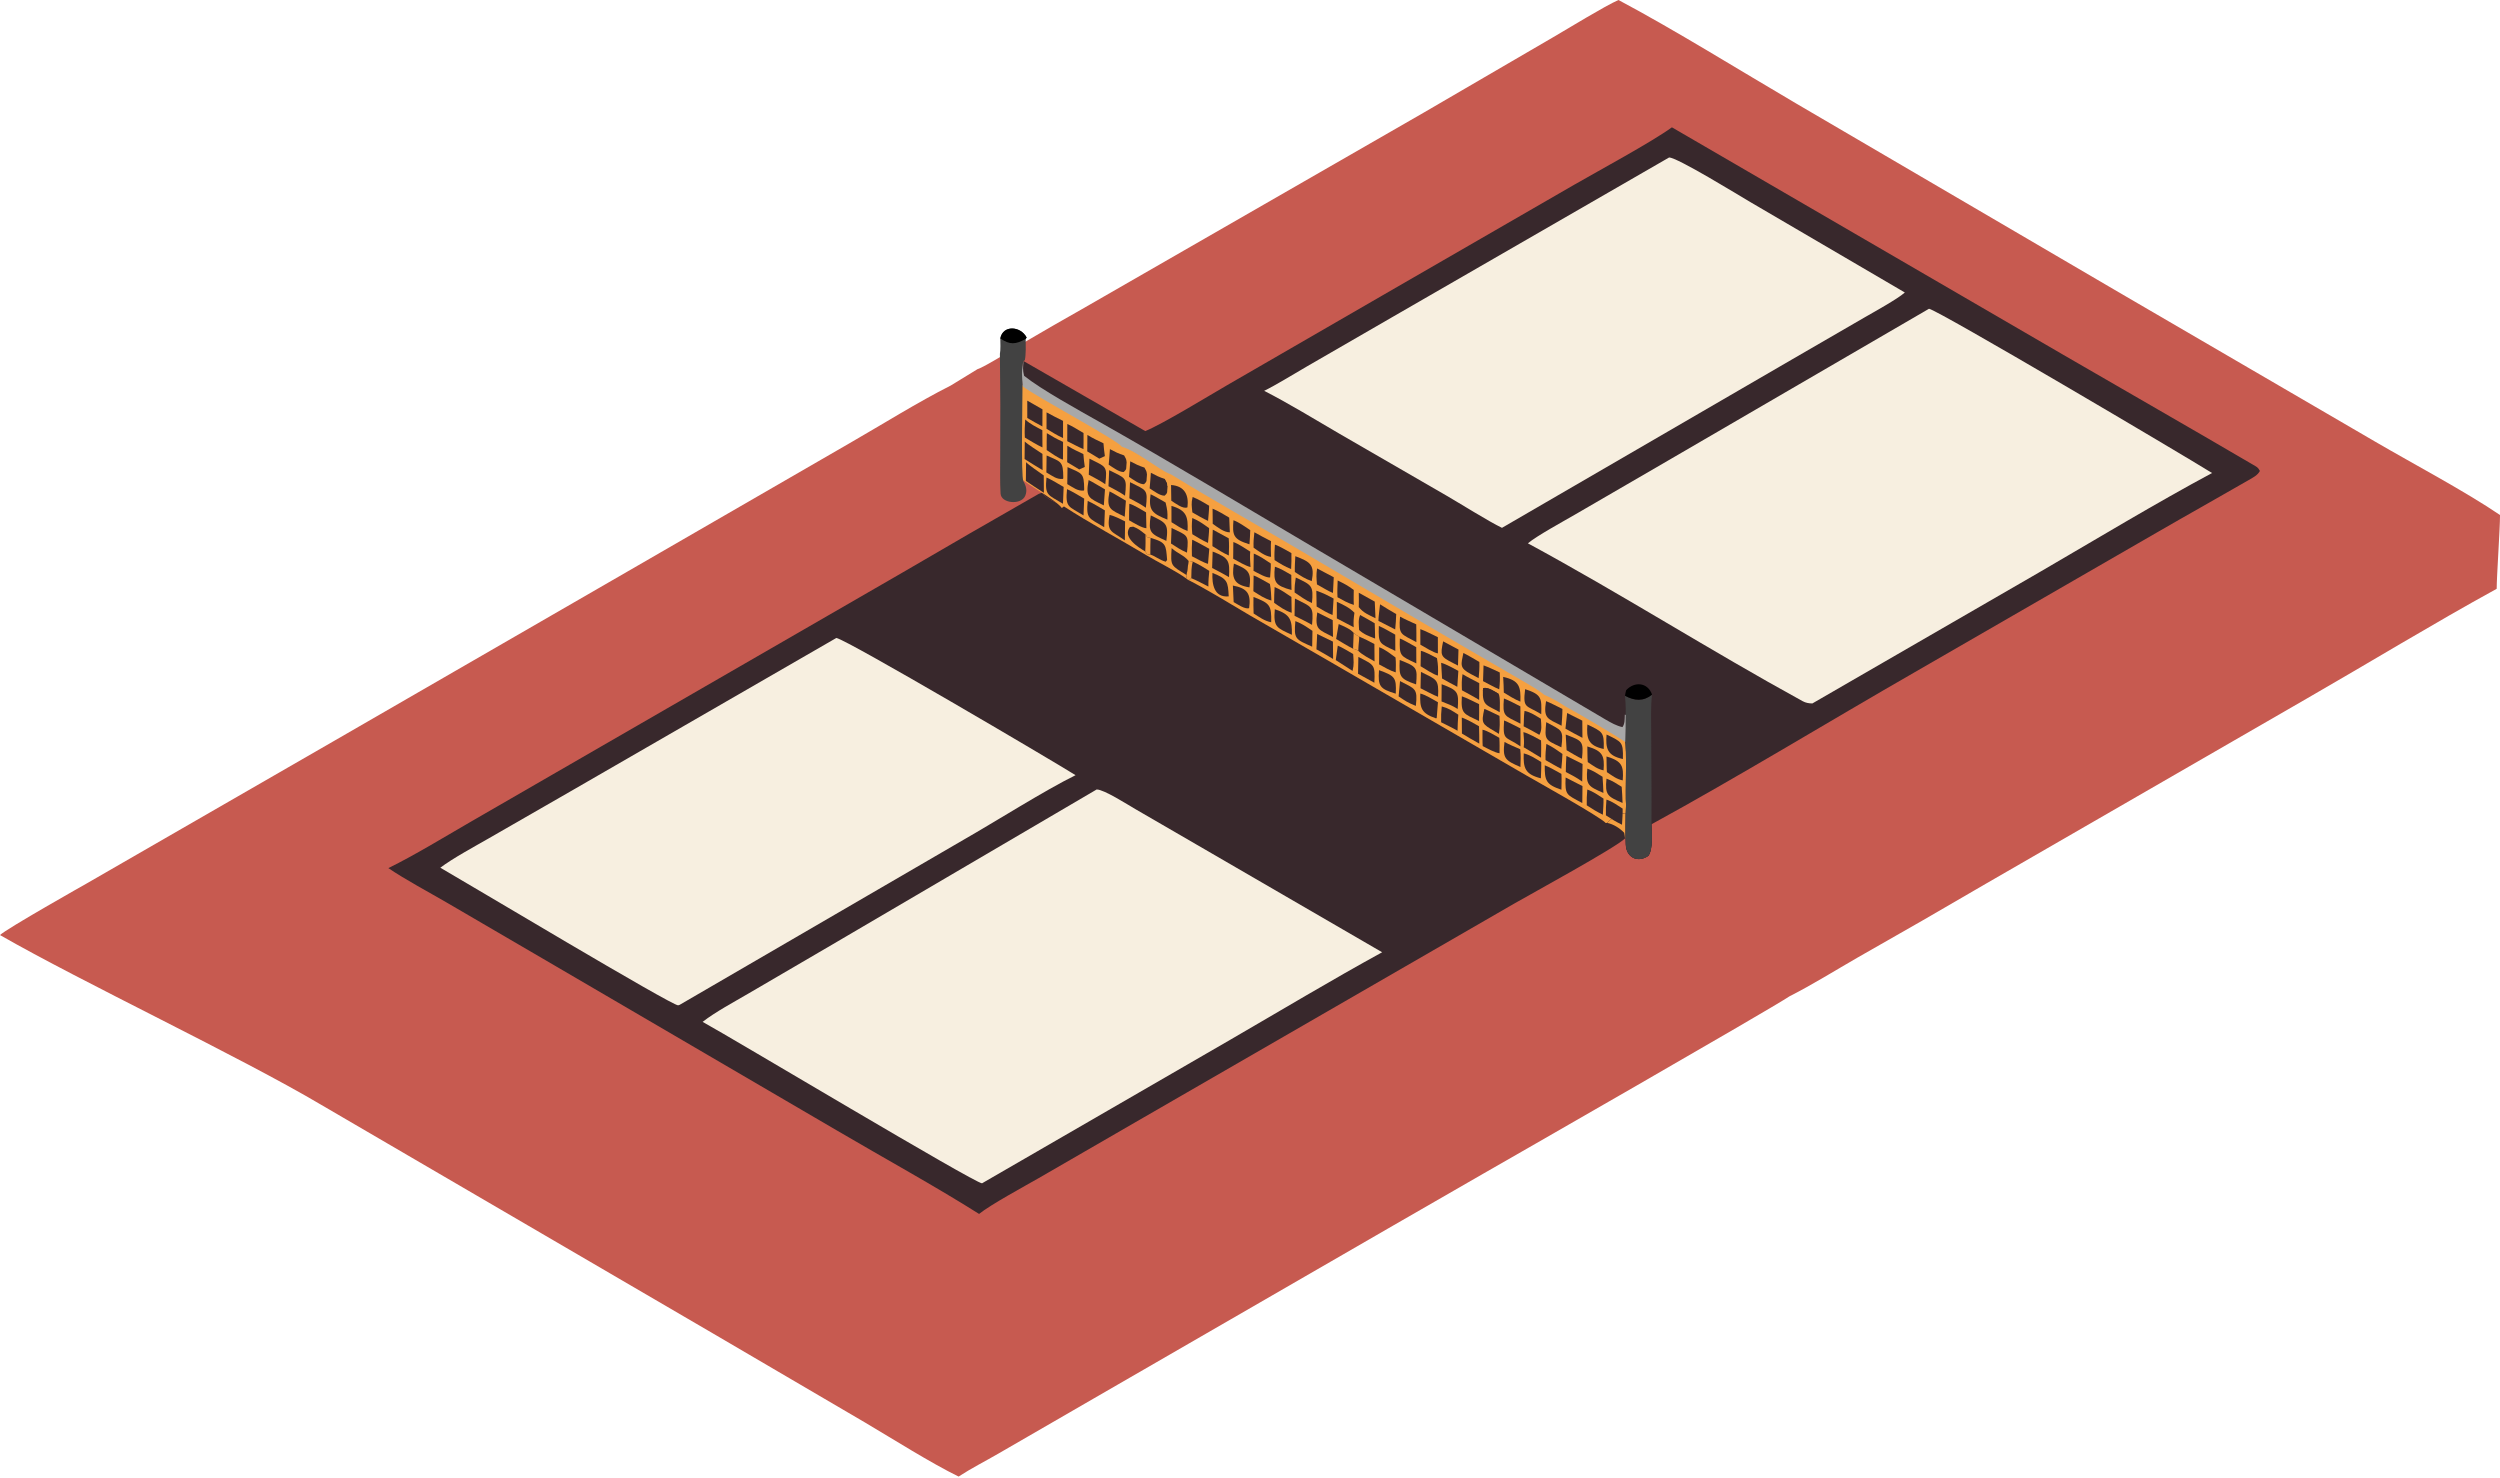
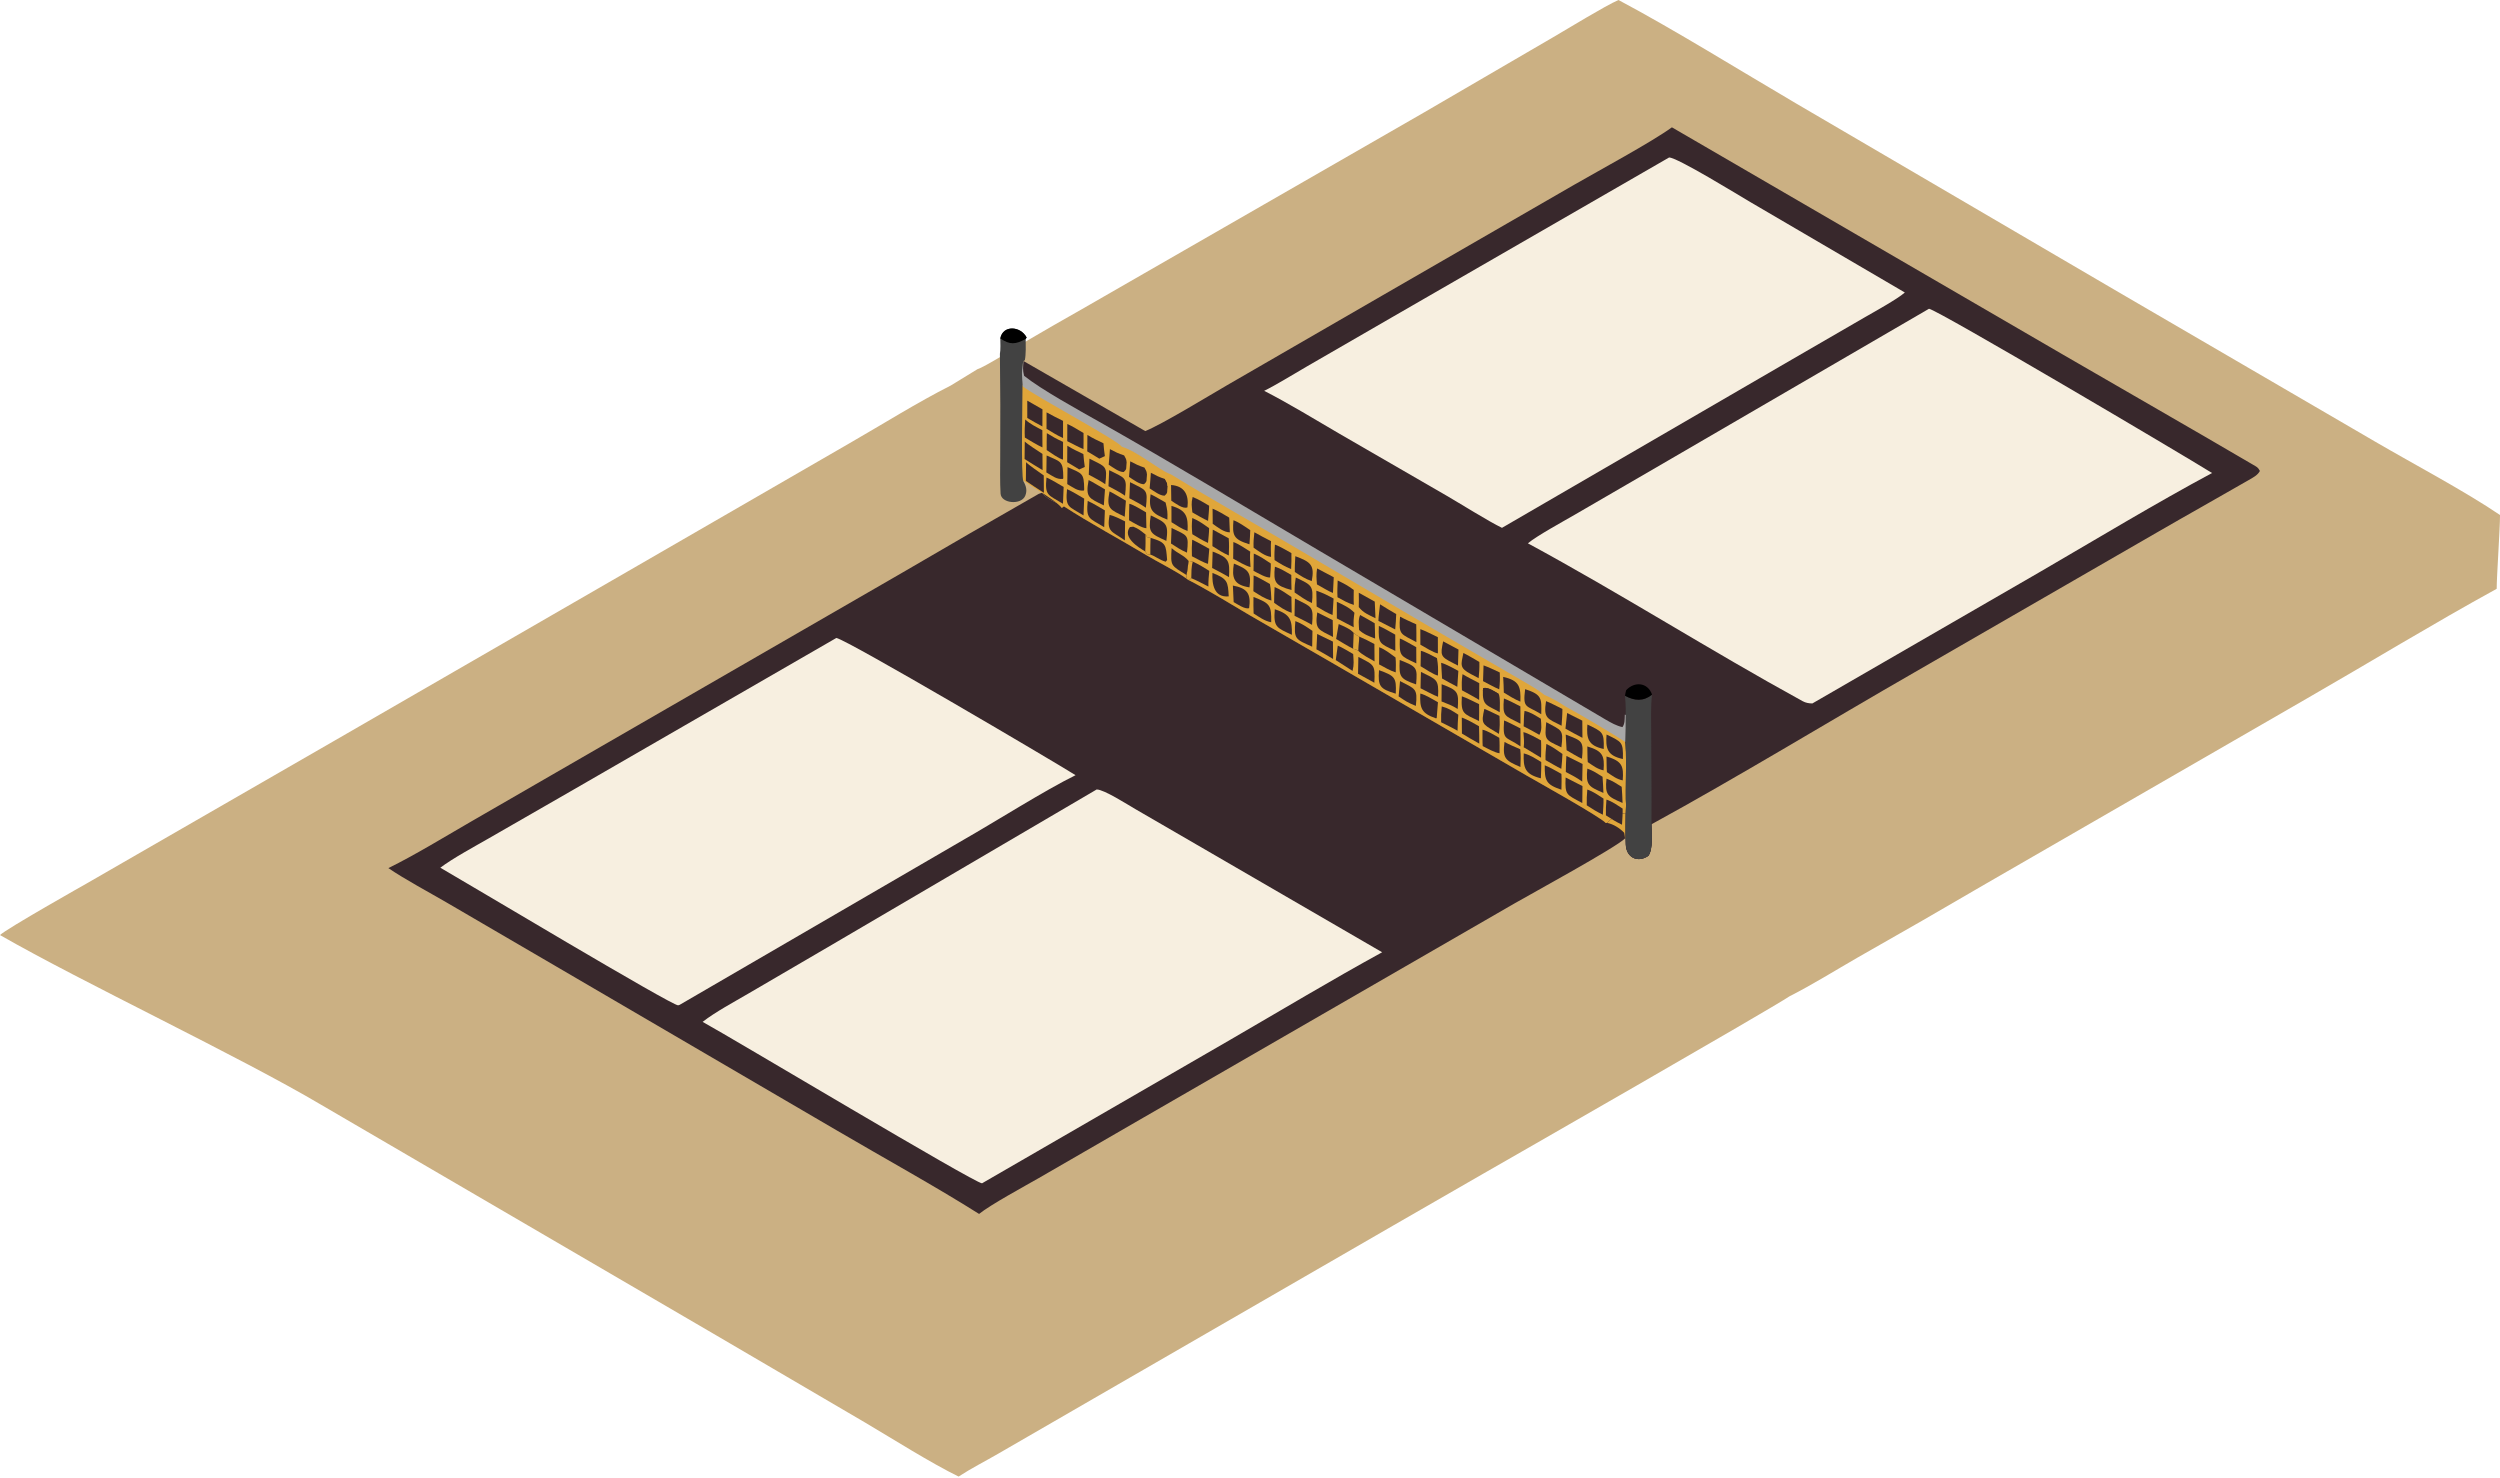
<svg xmlns="http://www.w3.org/2000/svg" width="973" height="575" viewBox="0 0 973 575" fill="none">
-   <path d="M825.123 114.044L698.923 40.191C677.218 27.456 651.738 11.608 629.913 0C624.698 2.268 610.193 11.175 604.503 14.48L553.963 43.922L420.568 120.62C413.685 124.494 406.839 128.434 400.031 132.439C396.74 134.395 382.95 143.011 380.446 143.672L370.045 150.04C357.093 156.589 343.431 165.154 330.679 172.486L244.202 222.448L130.566 288.049L67.144 324.59C55.945 331.035 33.528 343.965 33.528 343.965C33.528 343.965 2.53 361.439 0 363.924C32.155 382.379 93.132 411.115 125.029 430.004L277.484 518.974L336.826 553.734C347.396 559.99 362.363 569.444 373.095 574.679C377.888 571.524 383.597 568.634 388.629 565.709L425.98 544.115L542.258 476.96L577.258 456.809C584.753 452.534 689.318 392.609 696.463 387.77C705.243 383.329 714.498 377.555 723.048 372.639C739.778 363.169 756.438 353.579 773.033 343.869L897.628 271.98C922.218 257.845 946.903 242.783 971.708 229.163C971.708 224.395 973.008 205.775 973.008 200.448C959.438 191.222 939.163 180.502 924.523 171.953L825.123 114.044Z" fill="#C75A50" />
+   <path d="M825.123 114.044L698.923 40.191C677.218 27.456 651.738 11.608 629.913 0C624.698 2.268 610.193 11.175 604.503 14.48L553.963 43.922L420.568 120.62C413.685 124.494 406.839 128.434 400.031 132.439C396.74 134.395 382.95 143.011 380.446 143.672L370.045 150.04C357.093 156.589 343.431 165.154 330.679 172.486L244.202 222.448L130.566 288.049L67.144 324.59C55.945 331.035 33.528 343.965 33.528 343.965C33.528 343.965 2.53 361.439 0 363.924C32.155 382.379 93.132 411.115 125.029 430.004L277.484 518.974L336.826 553.734C347.396 559.99 362.363 569.444 373.095 574.679C377.888 571.524 383.597 568.634 388.629 565.709L425.98 544.115L542.258 476.96L577.258 456.809C584.753 452.534 689.318 392.609 696.463 387.77C705.243 383.329 714.498 377.555 723.048 372.639C739.778 363.169 756.438 353.579 773.033 343.869L897.628 271.98C922.218 257.845 946.903 242.783 971.708 229.163C971.708 224.395 973.008 205.775 973.008 200.448C959.438 191.222 939.163 180.502 924.523 171.953L825.123 114.044Z" fill="#CBB083" />
  <path d="M404.306 192.197L405.621 191.772C408.858 195.818 410.967 194.361 413.265 197.694L414.086 197.093C424.318 203.729 435.717 209.797 446.194 216.095C450.569 218.724 457.967 222.36 461.798 225.217L462.772 225.853C470.37 229.763 479.078 235.155 486.552 239.555L515.865 256.49L594.095 301.81C597.6 303.855 623.015 318.01 624.95 320.305L625.49 320.26L626.81 319.02L627.835 318.4C629.47 317 630.085 317.015 632.255 316.46L632.75 316.67L632.71 321.265L632.695 326.27L632.465 326.305C629.285 329.67 595.51 348.115 589.3 351.695L445.072 434.94L404.118 458.605C398.821 461.645 385.358 468.95 381.061 472.465C363.93 461.66 343.8 450.585 326.068 440.185L216.42 376.11L173.736 351.205C167.071 347.32 157.317 342.105 151.156 337.865C161.617 332.725 173.203 325.61 183.454 319.69L234.111 290.44L350.454 223.301C368.345 212.83 386.296 202.462 404.306 192.197Z" fill="#38282C" />
  <path d="M414.086 197.093C424.318 203.729 435.717 209.797 446.194 216.095C450.569 218.724 457.967 222.36 461.799 225.217L462.772 225.853C470.37 229.763 479.079 235.155 486.553 239.555L515.865 256.49L594.095 301.81C597.6 303.855 623.015 318.01 624.95 320.305C599.68 333.555 573.135 351.485 547.995 364.53C542.45 362.325 523.735 350.965 517.885 347.57L456.846 312.19L375.311 265C364.717 258.845 346.006 249.09 336.436 242.18C342.706 237.815 351.76 233.29 358.512 229.217C376.257 218.509 395.672 208.484 413.265 197.694L414.086 197.093Z" fill="#38282C" />
-   <path d="M632.255 316.46L632.75 316.67L632.71 321.265L632.695 326.27L632.465 326.305C632.41 325.655 632.245 324.78 632.14 324.115C630.365 322.295 628 320.775 625.49 320.26L626.81 319.02L627.835 318.4C629.47 317 630.085 317.015 632.255 316.46Z" fill="#F5A040" />
+   <path d="M632.255 316.46L632.75 316.67L632.71 321.265L632.695 326.27L632.465 326.305C632.41 325.655 632.245 324.78 632.14 324.115C630.365 322.295 628 320.775 625.49 320.26L626.81 319.02L627.835 318.4C629.47 317 630.085 317.015 632.255 316.46Z" fill="#E0A63A" />
  <path d="M426.822 307.265C429.607 307.22 438.841 313.145 441.812 314.865L465.505 328.6L537.93 370.62C518.395 381.325 498.107 393.505 478.758 404.71L383.564 459.755L382.207 460.545C379.383 460.535 285.032 404.04 273.459 397.71C278.434 393.835 285.737 389.94 291.363 386.64L322.959 368.185L426.822 307.265Z" fill="#F7EFE0" />
  <path d="M325.509 248.29C329.94 249.14 409.451 295.96 418.61 301.7C406.525 307.65 387.513 319.71 375.014 326.845L264.504 391.095C264.314 391.155 264.13 391.245 263.933 391.27C261.748 391.575 181.325 343.395 171.375 337.715C176.103 334.11 184.75 329.44 190.172 326.32L221.828 308.125L325.509 248.29Z" fill="#F7EFE0" />
  <path d="M650.71 49.554L803.07 138.11C827.555 152.333 852.24 166.414 876.68 180.752C878.405 181.765 878.755 181.799 879.555 183.295C878.685 184.965 876.895 185.857 875.125 186.88C863.27 193.732 851.28 200.404 839.43 207.266L745.245 261.605C711.86 280.775 676.355 302.435 642.745 320.82C642.815 324.41 643.45 330.355 641.545 333.08C637.41 335.97 632.895 333.76 632.755 328.6L632.695 326.27L632.71 321.265L632.75 316.67L632.255 316.46C630.085 317.015 629.47 317 627.835 318.4L626.81 319.02L625.49 320.26L624.95 320.305C623.015 318.01 597.6 303.855 594.095 301.81L515.865 256.49L486.553 239.555C479.079 235.155 470.37 229.763 462.772 225.853L461.799 225.217C457.967 222.36 450.569 218.724 446.194 216.095C435.717 209.797 424.318 203.729 414.086 197.093L413.265 197.694C410.967 194.361 408.858 195.818 405.621 191.772L406.964 190.552C408.575 189.289 409.367 189.82 410.775 188.365C412.673 185.78 411.391 188.92 413.757 186.38L413.828 185.903L414.9 186.333C416.228 185.812 416.857 185.04 417.89 184.056C419.092 183.649 419.055 183.569 420.031 182.718L422.2 181.732L423.948 180.898C424.601 180.303 425.501 180.183 426.434 179.904L426.601 178.685C427.898 178.103 428.303 178.059 429.668 177.747C430.595 176.73 430.062 177.1 431.384 176.777C433.193 175.823 433.765 175.521 435.688 174.895L436.65 173.292C434.733 170.623 403.607 154.413 397.955 150.121C397.78 147.295 397.453 143.134 398.356 140.515L445.737 167.776C452.312 165.132 470.423 154.073 477.619 149.901L538.185 114.895L612.725 71.877C622.115 66.466 642.745 55.335 650.71 49.554Z" fill="#38282C" />
-   <path d="M395.974 149.074C397.311 148.614 438.985 174.273 438.985 174.273C455.515 184.246 489.559 203.323 506.279 213.052C535.72 230.183 565.255 247.255 594.87 264.09C596.74 265.155 599.335 266.715 600.985 268.085C604.57 269.695 606.015 270.485 609.325 272.595C615.495 275.87 626.505 282.29 632.545 286.125L632.49 287.93C633.225 291.39 632.56 308.26 632.855 313.385L632.75 316.67L632.255 316.46C630.085 317.015 629.47 317 627.835 318.4L626.81 319.02L625.49 320.26L624.95 320.305C623.015 318.01 597.6 303.855 594.095 301.81L515.865 256.49L486.552 239.555C479.078 235.155 470.37 229.763 462.771 225.853L461.798 225.217C457.967 222.36 450.569 218.724 446.194 216.095C435.716 209.797 424.318 203.729 414.086 197.093L413.265 197.694C410.967 194.361 396.744 187.086 393.506 183.04C395.117 181.777 394.856 177.33 396.264 175.875C398.162 173.29 393.607 172.904 395.974 170.364C394.941 171.348 397.302 169.843 395.974 170.364C394.998 171.215 397.176 169.956 395.974 170.364C395.04 170.643 396.627 169.769 395.974 170.364C394.608 170.676 397.271 169.782 395.974 170.364C396.9 169.347 394.942 163.138 396.264 162.816C398.073 161.862 394.05 149.7 395.974 149.074Z" fill="#F5A040" />
+   <path d="M395.974 149.074C397.311 148.614 438.985 174.273 438.985 174.273C455.515 184.246 489.559 203.323 506.279 213.052C535.72 230.183 565.255 247.255 594.87 264.09C596.74 265.155 599.335 266.715 600.985 268.085C604.57 269.695 606.015 270.485 609.325 272.595C615.495 275.87 626.505 282.29 632.545 286.125L632.49 287.93C633.225 291.39 632.56 308.26 632.855 313.385L632.75 316.67L632.255 316.46C630.085 317.015 629.47 317 627.835 318.4L626.81 319.02L625.49 320.26L624.95 320.305C623.015 318.01 597.6 303.855 594.095 301.81L515.865 256.49L486.552 239.555C479.078 235.155 470.37 229.763 462.771 225.853L461.798 225.217C457.967 222.36 450.569 218.724 446.194 216.095C435.716 209.797 424.318 203.729 414.086 197.093L413.265 197.694C410.967 194.361 396.744 187.086 393.506 183.04C395.117 181.777 394.856 177.33 396.264 175.875C398.162 173.29 393.607 172.904 395.974 170.364C394.941 171.348 397.302 169.843 395.974 170.364C394.998 171.215 397.176 169.956 395.974 170.364C395.04 170.643 396.627 169.769 395.974 170.364C394.608 170.676 397.271 169.782 395.974 170.364C396.9 169.347 394.942 163.138 396.264 162.816C398.073 161.862 394.05 149.7 395.974 149.074Z" fill="#E0A63A" />
  <path d="M424.013 178.512C430.529 181.827 431.015 181.129 430.182 188.464C428.268 187.099 425.841 185.893 423.747 184.762L424.013 178.512Z" fill="#38282C" />
  <path d="M407.292 185.843C409.293 186.71 412.015 188.398 413.971 189.529L413.711 196.068C407.83 192.434 406.595 193.081 407.292 185.843Z" fill="#38282C" />
-   <path d="M416.736 195.489C415.675 194.7 416.037 195.032 415.31 193.856C415.168 192.022 414.865 192.732 415.815 191.508L417.11 191.423C418.776 192.328 418.916 192.808 419.909 194.396C418.754 194.84 417.948 195.202 416.736 195.489Z" fill="#F5A040" />
+   <path d="M416.736 195.489C415.675 194.7 416.037 195.032 415.31 193.856C415.168 192.022 414.865 192.732 415.815 191.508L417.11 191.423C418.776 192.328 418.916 192.808 419.909 194.396C418.754 194.84 417.948 195.202 416.736 195.489Z" fill="#E0A63A" />
  <path d="M462.579 218.293L464.242 218.563C466.842 219.823 468.273 220.676 470.659 222.183C470.449 224.38 470.268 226.057 470.307 228.293C468.54 227.404 465.378 225.686 463.65 225.029L462.771 225.853L461.798 225.217L461.746 223.77C462.171 222.316 462.381 219.867 462.579 218.293Z" fill="#38282C" />
-   <path d="M462.579 218.293L464.242 218.563C463.617 220.672 463.711 222.808 463.65 225.029L462.771 225.853L461.798 225.217L461.746 223.77C462.171 222.316 462.381 219.867 462.579 218.293Z" fill="#F49F41" />
+   <path d="M462.579 218.293L464.242 218.563C463.617 220.672 463.711 222.808 463.65 225.029L462.771 225.853L461.798 225.217L461.746 223.77C462.171 222.316 462.381 219.867 462.579 218.293Z" fill="#E0A63A" />
  <path d="M455.776 188.76C461.089 189.143 462.756 192.699 462.158 197.454C460.406 198.243 457.511 195.902 455.868 194.875L455.776 188.76Z" fill="#38282C" />
  <path d="M447.916 184.006C450.122 185.164 451.098 185.679 453.45 186.447C454.118 187.706 454.289 187.78 454.422 189.165C454.121 191.655 454.674 191.646 453.266 192.921C451.434 192.961 449.12 191.135 447.441 190.068C447.643 188.076 447.768 186.008 447.916 184.006Z" fill="#38282C" />
  <path d="M439.892 179.548C442.098 180.706 443.074 181.221 445.426 181.989C446.094 183.248 446.265 183.322 446.398 184.707C446.097 187.197 446.65 187.188 445.242 188.463C443.41 188.503 441.096 186.677 439.417 185.61C439.619 183.618 439.744 181.55 439.892 179.548Z" fill="#38282C" />
  <path d="M431.979 174.803C434.185 175.961 435.161 176.476 437.512 177.244C438.18 178.502 438.351 178.576 438.485 179.962C438.184 182.451 438.737 182.443 437.328 183.718C435.496 183.758 433.183 181.932 431.503 180.864C431.706 178.873 431.83 176.805 431.979 174.803Z" fill="#38282C" />
  <path d="M456 213.326C458.436 215.523 460.734 216.018 462.579 218.293C462.381 219.867 462.171 222.316 461.746 223.77C455.745 220.01 455.52 220.472 456 213.326Z" fill="#38282C" />
  <path d="M415.286 190.376C417.287 191.244 420.009 192.931 421.965 194.062L421.705 200.601C415.824 196.967 414.589 197.615 415.286 190.376Z" fill="#38282C" />
-   <path d="M455.011 183.555L455.914 183.95C455.631 185.886 455.711 185.975 457.314 187.359L457.1 188.031C456.79 188.192 456.008 188.561 455.776 188.76L454.422 189.165C454.288 187.78 454.117 187.706 453.449 186.447C453.519 185.051 453.998 184.842 455.011 183.555Z" fill="#F49F41" />
+   <path d="M455.011 183.555L455.914 183.95C455.631 185.886 455.711 185.975 457.314 187.359L457.1 188.031C456.79 188.192 456.008 188.561 455.776 188.76L454.422 189.165C454.288 187.78 454.117 187.706 453.449 186.447C453.519 185.051 453.998 184.842 455.011 183.555Z" fill="#E0A63A" />
  <path d="M445.723 214.631C442.997 212.996 436.759 209.109 439.753 205.145L441.064 204.975C443.205 205.804 443.988 206.587 445.838 208.017L446.525 209.08L447.857 209.359C447.803 211.469 447.696 213.772 447.754 215.864L446.455 215.672L445.723 214.631Z" fill="#38282C" />
-   <path d="M445.838 208.017L446.525 209.08L447.856 209.359C447.803 211.469 447.695 213.772 447.754 215.864L446.454 215.672L445.722 214.631C445.888 212.355 445.85 210.29 445.838 208.017Z" fill="#F49F41" />
+   <path d="M445.838 208.017L446.525 209.08L447.856 209.359C447.803 211.469 447.695 213.772 447.754 215.864L446.454 215.672L445.722 214.631C445.888 212.355 445.85 210.29 445.838 208.017Z" fill="#E0A63A" />
  <path d="M521.015 242.885C523.055 243.775 525.375 244.685 526.85 246.29C527.905 247.14 527.845 247.235 529.04 247.775L528.675 253.345C527.635 252.66 527.86 252.845 526.615 252.47C524.68 251.545 521.94 249.82 520.02 248.695L521.015 242.885Z" fill="#38282C" />
-   <path d="M526.85 246.29C527.905 247.14 527.845 247.235 529.04 247.775L528.675 253.345C527.635 252.66 527.86 252.845 526.615 252.47L526.85 246.29Z" fill="#F49F41" />
+   <path d="M526.85 246.29C527.905 247.14 527.845 247.235 529.04 247.775L528.675 253.345C527.635 252.66 527.86 252.845 526.615 252.47L526.85 246.29Z" fill="#E0A63A" />
  <path d="M503.99 232.95C510.64 236.39 511.305 235.695 510.65 243.205C508.522 241.97 506.054 240.79 503.84 239.675C503.839 237.49 503.939 235.145 503.99 232.95Z" fill="#38282C" />
  <path d="M487.854 232.35C494.329 234.81 494.875 235.595 494.754 242.19C492.143 241.695 490.155 240.18 487.902 238.765C487.789 236.68 487.847 234.45 487.854 232.35Z" fill="#38282C" />
  <path d="M593.04 293.215C595.57 293.835 597.615 295.24 599.845 296.58C599.92 298.495 599.77 300.97 599.705 302.925C593.485 301.34 592.825 298.865 593.04 293.215Z" fill="#38282C" />
  <path d="M504.142 216.471C510.23 218.743 511.685 219.915 510.535 226.177C507.798 225.235 506.347 224.163 503.949 222.615C503.893 220.49 504.025 218.585 504.142 216.471Z" fill="#38282C" />
  <path d="M504.158 241.725C506.954 242.835 508.349 243.885 510.81 245.535L510.7 251.695C504.108 248.77 503.537 248.775 504.158 241.725Z" fill="#38282C" />
  <path d="M552.785 269.925C554.79 270.4 557.74 272.25 559.65 273.315L559.165 279.505L558.805 279.56C553.19 277.6 552.53 275.645 552.785 269.925Z" fill="#38282C" />
  <path d="M553 253.285C554.755 253.715 557.555 255.275 559.27 256.145C559.74 259.07 559.745 259.95 559.645 262.925C558.215 262.725 554.36 260.175 552.895 259.295L553 253.285Z" fill="#38282C" />
  <path d="M496.084 228.469C498.576 229.498 500.384 230.847 502.621 232.335L502.723 238.495C499.839 237.51 498.38 236.32 495.885 234.61C495.875 232.485 495.967 230.591 496.084 228.469Z" fill="#38282C" />
  <path d="M487.913 223.955C489.569 224.569 492.595 226.369 494.252 227.29C494.677 229.433 494.717 231.55 494.839 233.735C491.933 232.89 490.348 231.7 487.814 230.103L487.913 223.955Z" fill="#38282C" />
  <path d="M504.313 224.775C510.575 227.721 511.265 227.917 510.61 234.705C508.319 233.745 505.958 232 503.854 230.595C503.839 228.165 503.944 227.184 504.313 224.775Z" fill="#38282C" />
  <path d="M568.93 279.265C571.21 280.075 573.495 281.465 575.635 282.65C575.74 284.81 575.71 287.24 575.74 289.425C573.46 288.155 571.205 286.845 568.975 285.49L568.93 279.265Z" fill="#38282C" />
  <path d="M447.879 200.595C453.845 203.489 454.864 203.733 453.945 210.51C447.716 207.686 446.828 207.352 447.879 200.595Z" fill="#38282C" />
  <path d="M439.533 196.068C441.047 196.359 444.529 198.546 446.051 199.417L446.177 205.587C444.387 205.489 441.173 203.465 439.439 202.5C439.377 200.606 439.501 198.021 439.533 196.068Z" fill="#38282C" />
  <path d="M592.91 284.95C594.775 285.35 597.95 287.21 599.77 288.17C599.895 290.22 599.8 292.805 599.78 294.9L593.03 290.845C593.295 288.77 593.065 287.035 592.91 284.95Z" fill="#38282C" />
  <path d="M569.545 254.135C571.515 255.11 573.82 256.52 575.765 257.635C575.845 260.07 575.7 261.55 575.495 263.945C574.495 263.425 573.495 262.895 572.5 262.365C567.9 259.96 568.63 258.75 569.545 254.135Z" fill="#38282C" />
  <path d="M487.969 215.446C490.451 216.453 492.347 217.842 494.585 219.308C494.659 220.9 494.434 223.123 494.326 224.761C492.677 224.917 489.529 223.015 487.868 222.172L487.969 215.446Z" fill="#38282C" />
  <path d="M552.79 244.86C554.595 245.47 557.785 247.12 559.615 248L559.63 254.305C557.98 254.065 554.45 251.835 552.81 250.905L552.79 244.86Z" fill="#38282C" />
  <path d="M577.14 268.66L577.295 267.785C579.2 267.39 581.475 269 583.27 270.06C583.98 271.275 583.715 275.62 583.685 277.19C578.705 274.32 576.895 274.825 577.14 268.66Z" fill="#38282C" />
  <path d="M577.14 268.66L577.295 267.785C579.2 267.39 581.475 269 583.27 270.06C581.72 271.515 580.615 272.63 578.685 272.76C577.21 271.135 577.635 271.205 577.14 268.66Z" fill="#38282C" />
  <path d="M568.955 271C570.54 271.495 574.02 273.265 575.665 274.05C575.745 276.11 575.66 278.54 575.64 280.635C569.67 277.715 568.52 278.005 568.955 271Z" fill="#38282C" />
  <path d="M576.99 283.995C578.975 284.435 581.66 286.12 583.53 287.16C583.685 289.225 583.635 291.105 583.615 293.165C581.79 292.955 578.79 291.26 577.065 290.375C576.935 288.635 577.005 285.825 576.99 283.995Z" fill="#38282C" />
  <path d="M593.345 276.68C595.81 277.205 597.53 278.45 599.705 279.735C599.845 282.165 600.235 284.05 599.115 286C597.145 284.815 595.035 283.75 592.995 282.68C593.16 280.42 593.01 279.03 593.345 276.68Z" fill="#38282C" />
  <path d="M423.338 194.957C425.339 195.824 428.061 197.512 430.017 198.643L429.757 205.182C423.876 201.548 422.641 202.195 423.338 194.957Z" fill="#38282C" />
  <path d="M544.765 256.87C551.515 259.515 551.695 259.72 551.145 266.37C544.535 264.115 544.525 263.22 544.765 256.87Z" fill="#38282C" />
  <path d="M553.04 261.505C559.12 264.575 560.055 264.205 559.69 271.195C558.19 270.675 554.47 268.67 552.88 267.87C552.855 265.92 552.99 263.5 553.04 261.505Z" fill="#38282C" />
  <path d="M488.202 207.154C490.339 208.359 492.502 209.516 494.692 210.623C494.544 212.817 494.619 214.568 494.692 216.741C492.352 216.491 489.842 214.514 487.897 213.157C487.808 210.77 487.938 209.542 488.202 207.154Z" fill="#38282C" />
  <path d="M569.22 262.38C571.215 263.585 573.645 264.785 575.735 265.885L575.685 272.42C573.86 271.265 570.945 269.745 568.985 268.655C568.89 266.02 568.84 264.965 569.22 262.38Z" fill="#38282C" />
  <path d="M577.705 275.895C579.37 276.55 581.9 277.83 583.595 278.62C583.725 281.52 583.795 282.66 583.39 285.625L581.59 284.545C576.8 281.72 576.455 281.53 577.705 275.895Z" fill="#38282C" />
  <path d="M585.555 288.77C587.35 289.78 589.755 290.755 591.675 291.6C591.96 294.065 591.83 296.055 591.755 298.52C585.83 295.96 584.725 295.215 585.555 288.77Z" fill="#38282C" />
  <path d="M496.154 237.11C502.346 239.15 502.872 241.32 502.802 247.07C496.873 244.325 495.548 244.12 496.154 237.11Z" fill="#38282C" />
  <path d="M536.775 251.905C538.995 252.675 541.175 254.48 543.135 255.89C543.36 257.86 543.255 259.705 543.215 261.69C540.995 261.01 538.815 259.705 536.745 258.595L536.775 251.905Z" fill="#38282C" />
  <path d="M585.39 280.4C587.2 281.12 589.935 282.59 591.755 283.495C591.82 285.76 591.77 288.205 591.77 290.485C585.84 286.375 584.825 288.575 585.39 280.4Z" fill="#38282C" />
  <path d="M617.78 307.295C620.095 308.065 622 309.47 624.075 310.795C624.15 312.585 623.93 315.23 623.83 317.085C621.16 315.745 620.025 315.06 617.565 313.425C617.51 311.1 617.585 309.615 617.78 307.295Z" fill="#38282C" />
  <path d="M625.234 311.2C627.549 311.97 629.454 313.375 631.529 314.7C631.604 316.49 631.384 319.135 631.284 320.99C628.614 319.65 627.479 318.965 625.019 317.33C624.964 315.005 625.039 313.52 625.234 311.2Z" fill="#38282C" />
  <path d="M544.89 265.075C550.785 268.18 551.82 267.8 551.05 274.74C547.86 273.435 547.145 272.945 544.34 271.04L544.89 265.075Z" fill="#38282C" />
  <path d="M544.895 239.995C546.895 241.08 549.125 242.045 551.205 243C551.285 245.255 551.245 247.655 551.25 249.92C545.175 246.57 544.295 247.325 544.895 239.995Z" fill="#38282C" />
  <path d="M447.856 209.359C453.963 211.12 453.769 212.13 454.241 217.944L453.711 218.628C451.173 217.906 449.483 216.34 447.754 215.864C447.695 213.772 447.803 211.469 447.856 209.359Z" fill="#38282C" />
  <path d="M496.185 211.947C497.696 212.418 501.076 214.409 502.617 215.257C502.69 217.473 502.614 219.275 502.507 221.492C499.684 220.302 498.583 219.586 496.063 217.984C495.92 215.869 496.07 214.054 496.185 211.947Z" fill="#38282C" />
  <path d="M480.02 210.96C481.994 211.631 484.742 213.527 486.597 214.692C486.372 216.445 486.601 218.885 486.699 220.702C484.626 220.171 481.912 218.507 479.953 217.44L480.02 210.96Z" fill="#38282C" />
  <path d="M601.8 281.06C607.775 284.405 608.62 283.665 607.685 290.865C601.22 287.785 601.12 288.165 601.8 281.06Z" fill="#38282C" />
  <path d="M431.831 191.25C432.821 191.674 436.869 194.124 438.199 194.869L437.746 201.116C432.035 198.275 430.504 198.186 431.831 191.25Z" fill="#38282C" />
  <path d="M423.695 186.839C424.685 187.263 428.733 189.713 430.063 190.458L429.61 196.705C423.899 193.864 422.368 193.775 423.695 186.839Z" fill="#38282C" />
  <path d="M512.315 229.903C515.195 230.897 516.415 231.555 519.035 232.955L518.63 239.36C516.405 238.51 514.485 237.27 512.43 236.06L512.315 229.903Z" fill="#38282C" />
  <path d="M464.033 201.618C466.681 202.691 468.254 203.935 470.584 205.551C470.601 207.197 470.306 209.617 470.153 211.308C467.881 210.289 466.166 209.193 464.048 207.914C463.795 205.216 463.805 204.322 464.033 201.618Z" fill="#38282C" />
  <path d="M593.59 268.22C600.185 270.36 600.01 271.845 599.85 277.975C594.01 274.345 592.58 275.97 593.59 268.22Z" fill="#38282C" />
  <path d="M480.229 219.346C485.813 221.632 487.089 222.639 486.3 228.613C480.111 227.634 479.334 224.889 480.229 219.346Z" fill="#38282C" />
  <path d="M472.009 206.131L478.223 209.51C478.412 211.941 478.333 213.789 478.252 216.201C475.864 215.137 474.076 213.933 471.87 212.556C471.828 210.511 471.949 208.196 472.009 206.131Z" fill="#38282C" />
  <path d="M561.13 274.93C564.005 275.74 565.105 276.585 567.57 278.16C567.375 280.23 567.345 282.33 567.275 284.41C565.475 283.345 562.815 282.095 560.89 281.115C560.845 278.665 560.87 277.36 561.13 274.93Z" fill="#38282C" />
  <path d="M471.966 214.664C478.372 217.155 478.656 218.254 478.332 224.621C476.234 223.358 473.936 222.207 471.761 221.063L471.966 214.664Z" fill="#38282C" />
  <path d="M601.72 272.885C603.2 273.415 606.53 275.16 608.09 275.92C608.105 278 607.9 280.365 607.765 282.465C602.215 279.61 600.64 279.685 601.72 272.885Z" fill="#38282C" />
  <path d="M585.03 263.445C591.4 264.875 591.925 267.3 591.735 273.085C589.42 272.165 587.42 270.845 585.285 269.56C585.275 267.515 585.14 265.49 585.03 263.445Z" fill="#38282C" />
  <path d="M447.811 192.363C449.3 193.025 452.122 194.727 453.65 195.583C454.338 198.59 454.461 199.18 454.354 202.243C448.377 199.825 446.932 198.665 447.811 192.363Z" fill="#38282C" />
  <path d="M479.836 227.894C485.657 228.963 486.919 231.31 486.157 236.715C484.459 237.165 481.753 235.245 480.136 234.33L479.836 227.894Z" fill="#38282C" />
  <path d="M585.325 271.84C587.55 272.725 589.605 273.83 591.735 274.92L591.775 281.665C585.49 278.405 584.74 279.045 585.325 271.84Z" fill="#38282C" />
  <path d="M520.295 234.23C522.78 235.33 525.27 236.52 527.145 238.48C526.83 240.88 526.73 241.725 526.86 244.125L520.295 240.68V234.23Z" fill="#38282C" />
  <path d="M577.395 258.96C579.41 259.67 581.735 260.82 583.71 261.73C583.805 264.4 583.775 265.645 583.5 268.3C581.865 267.62 578.88 265.97 577.2 265.105L577.395 258.96Z" fill="#38282C" />
  <path d="M464.001 210.049C465.943 210.94 468.705 212.544 470.656 213.594L470.156 219.443C468.591 219.069 465.462 217.305 463.895 216.492C463.801 214.027 463.832 212.511 464.001 210.049Z" fill="#38282C" />
  <path d="M537.115 235.2C539.01 236.46 541.42 237.81 543.405 238.995C543.36 241.055 543.185 242.945 543.01 244.985L536.475 241.645C536.54 239.7 536.895 237.18 537.115 235.2Z" fill="#38282C" />
  <path d="M464.176 193.429C466.602 194.399 468.358 195.515 470.601 196.826C470.603 198.418 470.308 201.06 470.177 202.729C468.274 201.895 465.927 200.476 464.065 199.432C463.832 196.977 463.568 195.862 464.176 193.429Z" fill="#38282C" />
  <path d="M431.861 200.398C433.976 200.906 435.911 201.978 437.887 202.929L437.792 210.324C432.903 206.742 430.551 207.302 431.861 200.398Z" fill="#38282C" />
  <path d="M536.715 260.825C542.855 263.065 543.55 263.635 543.225 269.98C537.045 268.09 536.245 267.165 536.715 260.825Z" fill="#38282C" />
  <path d="M520.66 251.28C522.15 251.85 525.155 253.69 526.66 254.555C526.815 257.205 527.045 258.52 526.42 261.125L519.88 256.91L520.66 251.28Z" fill="#38282C" />
  <path d="M609.34 302.595L615.9 305.945L615.83 312.54C609.675 309.23 609.03 309.595 609.34 302.595Z" fill="#38282C" />
  <path d="M528.68 255.67C535.055 258.955 535.21 258.66 534.9 265.725L528.545 262.225C528.57 260.04 528.615 257.855 528.68 255.67Z" fill="#38282C" />
  <path d="M609.64 294.21L615.935 297.34L615.8 304.2C613.53 302.565 611.87 301.75 609.415 300.455C609.405 298.27 609.515 296.38 609.64 294.21Z" fill="#38282C" />
  <path d="M455.923 196.885C461.9 198.625 462.439 201.255 462.205 206.653C459.889 205.853 458.029 204.539 455.94 203.243L455.923 196.885Z" fill="#38282C" />
  <path d="M471.935 197.977C474.232 198.899 476.277 200.208 478.416 201.464L478.654 207.194C476.226 207.141 474.036 205.27 471.986 203.87L471.935 197.977Z" fill="#38282C" />
  <path d="M544.825 248.495C546.515 249.165 549.5 250.94 551.205 251.88L551.235 258.2C544.915 255.185 544.585 255.49 544.825 248.495Z" fill="#38282C" />
  <path d="M480.062 202.477C482.314 203.312 484.557 204.98 486.598 206.331C486.602 207.882 486.387 210.234 486.293 211.848C479.882 209.884 479.615 208.339 480.062 202.477Z" fill="#38282C" />
  <path d="M439.801 187.658C446.317 190.973 446.803 190.275 445.971 197.61C444.057 196.245 441.629 195.039 439.536 193.908L439.801 187.658Z" fill="#38282C" />
  <path d="M431.686 182.982C438.202 186.296 438.688 185.598 437.855 192.933C435.941 191.569 433.514 190.362 431.42 189.232L431.686 182.982Z" fill="#38282C" />
  <path d="M601.215 297.855C603.065 298.545 605.87 300.2 607.7 301.195C607.845 303 607.735 305.5 607.705 307.365C601.645 305.345 601.17 303.76 601.215 297.855Z" fill="#38282C" />
  <path d="M512.61 221.237L519.1 224.664C518.98 226.703 518.875 228.743 518.79 230.784C517.275 230.236 514.1 228.319 512.56 227.449C512.355 224.8 512.23 223.838 512.61 221.237Z" fill="#38282C" />
  <path d="M601.845 289.54C604.39 290.745 605.82 291.845 608.105 293.44C608.055 295.34 607.83 297.325 607.66 299.225C606.135 298.54 603.095 296.705 601.525 295.82C601.415 293.59 601.645 291.75 601.845 289.54Z" fill="#38282C" />
  <path d="M496.19 220.557C498.353 221.218 500.574 222.632 502.579 223.765C502.549 225.706 502.618 227.696 502.656 229.641C496.286 227.868 495.538 226.681 496.19 220.557Z" fill="#38282C" />
  <path d="M520.625 225.922C523.29 227.245 524.43 227.786 526.885 229.606C526.87 231.435 526.79 233.635 526.91 235.425C524.47 234.7 522.785 233.655 520.555 232.45C520.42 230.176 520.535 228.188 520.625 225.922Z" fill="#38282C" />
  <path d="M609.93 277.51L615.835 280.475L615.885 287.165C613.705 286.095 611.42 284.775 609.28 283.6L609.93 277.51Z" fill="#38282C" />
  <path d="M617.815 281.975C623.69 284.88 624.365 284.72 624.175 291.51C618.065 290.2 617.395 287.38 617.815 281.975Z" fill="#38282C" />
  <path d="M625.269 285.88C631.144 288.785 631.819 288.625 631.629 295.415C625.519 294.105 624.849 291.285 625.269 285.88Z" fill="#38282C" />
  <path d="M617.79 290.51C623.875 292.33 624.53 294.21 624.11 299.825C621.65 299.33 620.08 298.01 617.955 296.61C617.81 295.005 617.83 292.215 617.79 290.51Z" fill="#38282C" />
  <path d="M625.244 294.415C631.329 296.235 631.984 298.115 631.564 303.73C629.104 303.235 627.534 301.915 625.409 300.515C625.264 298.91 625.284 296.12 625.244 294.415Z" fill="#38282C" />
  <path d="M561.085 266.29C567.655 268.71 567.77 269.49 567.335 275.935C565.135 274.53 563.445 273.96 561.045 273.005L561.085 266.29Z" fill="#38282C" />
  <path d="M609.38 285.88C615.865 288.43 616.4 288.28 615.705 295.315C614.24 294.715 611.22 292.85 609.715 291.985L609.38 285.88Z" fill="#38282C" />
  <path d="M455.971 205.488C462.217 208.559 462.763 207.89 461.972 215.081C459.522 214.054 457.974 212.96 455.754 211.542L455.971 205.488Z" fill="#38282C" />
  <path d="M512.645 246.75L518.78 249.715L518.84 256.47C516.72 255.15 514.53 253.95 512.355 252.725L512.645 246.75Z" fill="#38282C" />
  <path d="M471.892 222.983C477.751 225.318 477.927 226.295 478.215 232.115C472.446 232.64 471.665 227.256 471.892 222.983Z" fill="#38282C" />
  <path d="M560.895 257.96C562.77 258.435 565.765 260.15 567.59 261.105L567.185 267.315C565.15 266.27 563.23 265.185 561.245 264.065L560.895 257.96Z" fill="#38282C" />
  <path d="M617.795 299.145C620.21 300.025 621.55 300.98 623.71 302.32C623.885 304.475 623.97 306.45 624.045 308.605C618.135 306.06 617.15 305.53 617.795 299.145Z" fill="#38282C" />
  <path d="M625.249 303.05C627.664 303.93 629.004 304.885 631.164 306.225C631.339 308.38 631.424 310.355 631.499 312.51C625.589 309.965 624.604 309.435 625.249 303.05Z" fill="#38282C" />
  <path d="M529.04 247.775C531.275 248.755 532.785 249.485 534.915 250.665C534.955 252.915 534.97 255.16 534.975 257.41C532.975 256.27 530.25 254.91 528.675 253.345L529.04 247.775Z" fill="#38282C" />
  <path d="M512.675 238.35L518.7 241.36L518.8 247.915C513.11 244.91 511.69 245.15 512.675 238.35Z" fill="#38282C" />
  <path d="M561.67 249.61L567.64 252.805L567.445 259.035L565.62 258.105C560.64 255.585 560.51 255.145 561.67 249.61Z" fill="#38282C" />
  <path d="M528.97 245.19C528.86 243.005 528.555 241.35 529.355 239.355C531.27 240.415 533.17 241.45 535.04 242.58C535.095 244.535 535.19 246.59 535.195 248.535C532.785 247.56 530.89 246.99 528.97 245.19Z" fill="#38282C" />
  <path d="M528.84 230.689L535.055 234.15L535.34 240.62C532.76 239.325 530.605 238.55 528.835 236.27C528.9 234.345 528.875 232.62 528.84 230.689Z" fill="#38282C" />
  <path d="M536.65 243.625C538.34 244.295 541.325 246.07 543.03 247.01L543.06 253.33C536.74 250.315 536.41 250.62 536.65 243.625Z" fill="#38282C" />
  <path d="M483.243 157.895C493.08 164.321 506.086 171.403 516.395 177.326L568.465 207.454L651.59 255.54C665.63 263.64 680.365 272.46 694.51 280.18C677.885 289.18 659.17 300.265 642.775 309.915L642.745 320.82C642.815 324.41 643.45 330.355 641.545 333.08C637.41 335.97 632.895 333.76 632.755 328.6L632.695 326.27L632.71 321.265L632.75 316.67L632.855 313.385C632.56 308.26 633.225 291.39 632.49 287.93L632.545 286.125C632.71 282.625 632.725 279.3 632.735 275.8L632.38 275.675C627.32 272.09 616.985 266.555 611.35 263.35C599.75 256.77 588.19 250.12 576.66 243.41L455.191 173.192C464.329 168.851 474.091 161.581 483.243 157.895Z" fill="#38282C" />
  <path d="M632.455 270.785C636.115 272.815 639.625 273.05 642.995 270.36C642.42 274.12 642.625 281.475 642.645 285.485L642.775 309.915L642.745 320.82C642.815 324.41 643.45 330.355 641.545 333.08C637.41 335.97 632.895 333.76 632.755 328.6L632.695 326.27L632.71 321.265L632.75 316.67L632.855 313.385C632.56 308.26 633.225 291.39 632.49 287.93L632.545 286.125C632.71 282.625 632.725 279.3 632.735 275.8C632.73 274.055 632.59 272.52 632.455 270.785Z" fill="#424242" />
  <path d="M632.455 270.785C632.54 269.965 632.705 269.425 632.9 268.625C636.11 265.16 641.29 265.49 642.995 270.36C639.625 273.05 636.115 272.815 632.455 270.785Z" fill="black" />
  <path d="M398.584 146.267C397.979 143.869 398.182 143.051 398.356 140.515C397.453 143.182 397.78 147.418 397.955 150.296C403.607 154.666 434.733 171.17 436.65 173.887C442.572 175.665 450.849 182.663 455.012 184.336L455.915 184.739C472.445 194.893 489.559 204.464 506.279 214.369C535.72 231.812 565.255 249.194 594.87 266.335C596.74 267.419 599.335 269.008 600.985 270.403C604.57 272.042 606.015 272.846 609.325 274.994C615.495 278.329 626.505 284.866 632.545 288.77C632.71 285.207 632.725 281.821 632.735 278.258L632.38 278.13C632.3 280.095 632.45 281.536 631.47 282.992C629.14 282.508 626.965 281.251 624.9 280.055L512.63 213.848C484.425 197.22 456.4 180.3 427.885 164.189C420.036 159.754 405.202 151.591 398.584 146.267Z" fill="#A8A8A8" />
  <path d="M750.77 120.165C754.455 120.801 849.56 176.99 860.93 184.097C839.47 195.607 815.655 209.96 794.52 222.261L705.36 273.785C703.97 273.75 702.8 273.565 701.565 272.885C665.63 253.185 630.675 230.961 594.655 211.462C598.03 208.602 608.43 202.922 612.905 200.326L646.24 180.976L750.77 120.165Z" fill="#F7EFE0" />
  <path d="M649.595 61.302C652.545 61.114 676.885 76.099 681.59 78.86L741.36 113.839C738.57 116.355 729.165 121.525 725.525 123.632L697.265 139.999L584.57 205.435C579.61 203.069 568.055 195.834 562.865 192.835L521.465 168.9C512.375 163.6 501.274 156.823 492.011 152.114C496.474 149.948 504.306 145.121 508.794 142.534L542.455 123.087L649.595 61.302Z" fill="#F7EFE0" />
  <path d="M407.343 177.264C413.069 179.849 413.77 179.407 413.827 185.903L413.757 186.38C411.277 186.689 409.699 185.279 407.245 183.879L407.343 177.264Z" fill="#38282C" />
  <path d="M415.48 181.796C421.206 184.381 421.907 183.939 421.964 190.435L421.894 190.912C419.414 191.221 417.836 189.811 415.382 188.411L415.48 181.796Z" fill="#38282C" />
  <path d="M415.346 179.894L415.403 173.483C417.621 174.851 419.316 175.625 421.652 176.73C421.726 178.302 422.002 180.142 422.2 181.732L420.031 182.718C418.512 181.751 416.897 180.818 415.346 179.894Z" fill="#38282C" />
  <path d="M423.163 175.688L423.219 169.277C425.437 170.645 427.133 171.419 429.469 172.524C429.543 174.096 429.818 175.936 430.016 177.526L427.847 178.512C426.329 177.545 424.713 176.612 423.163 175.688Z" fill="#38282C" />
  <path d="M399.012 163.266C401.112 165.156 403.21 166.102 405.686 167.442L405.722 174.14C403.608 173.181 400.927 171.501 398.868 170.295C398.719 167.703 398.855 165.828 399.012 163.266Z" fill="#38282C" />
  <path d="M398.84 171.833C399.908 172.923 404.136 175.592 405.725 176.661L405.774 182.982C403.524 181.677 401.004 180.039 398.765 178.655L398.84 171.833Z" fill="#38282C" />
  <path d="M399.345 179.876C400.413 181.043 404.641 183.899 406.23 185.044L406.279 191.81C404.029 190.414 401.509 188.66 399.27 187.178L399.345 179.876Z" fill="#38282C" />
  <path d="M407.427 168.584C409.847 170.068 411.106 170.777 413.741 171.99L413.711 178.885C412.193 178.574 408.848 176.141 407.368 175.167C407.302 173.143 407.403 170.648 407.427 168.584Z" fill="#38282C" />
  <path d="M415.399 165.024C417.171 165.745 419.96 167.513 421.71 168.539C421.765 170.561 421.703 172.764 421.687 174.803C419.722 173.981 417.321 172.683 415.374 171.705L415.399 165.024Z" fill="#38282C" />
  <path d="M407.321 160.491C409.386 161.667 411.608 162.734 413.738 163.804L413.733 170.485C411.393 169.436 409.49 168.213 407.305 166.892L407.321 160.491Z" fill="#38282C" />
  <path d="M399.815 155.925L405.735 159.314L405.695 165.973C403.882 165.069 401.621 163.695 399.815 162.671V155.925Z" fill="#38282C" />
  <path d="M389.323 131.708C390.329 126.389 397.228 126.858 399.563 131.358L399.207 131.91C399.204 134.404 399.346 137.825 398.872 140.19L398.355 140.515C397.453 143.134 397.779 147.295 397.955 150.121C397.986 154.938 397.303 185.607 398.313 187.329C399.37 189.134 399.873 190.944 399.013 192.98C397.465 196.648 389.66 196.006 389.422 192.116C389.143 187.546 389.289 182.038 389.287 177.393C389.377 164.17 389.335 150.947 389.162 137.726C389.477 136.239 389.34 133.338 389.323 131.708Z" fill="#424242" />
  <path d="M389.323 131.708C390.329 126.389 397.228 126.858 399.563 131.358L399.207 131.91C395.356 134.053 393.014 134.316 389.323 131.708Z" fill="black" />
</svg>
